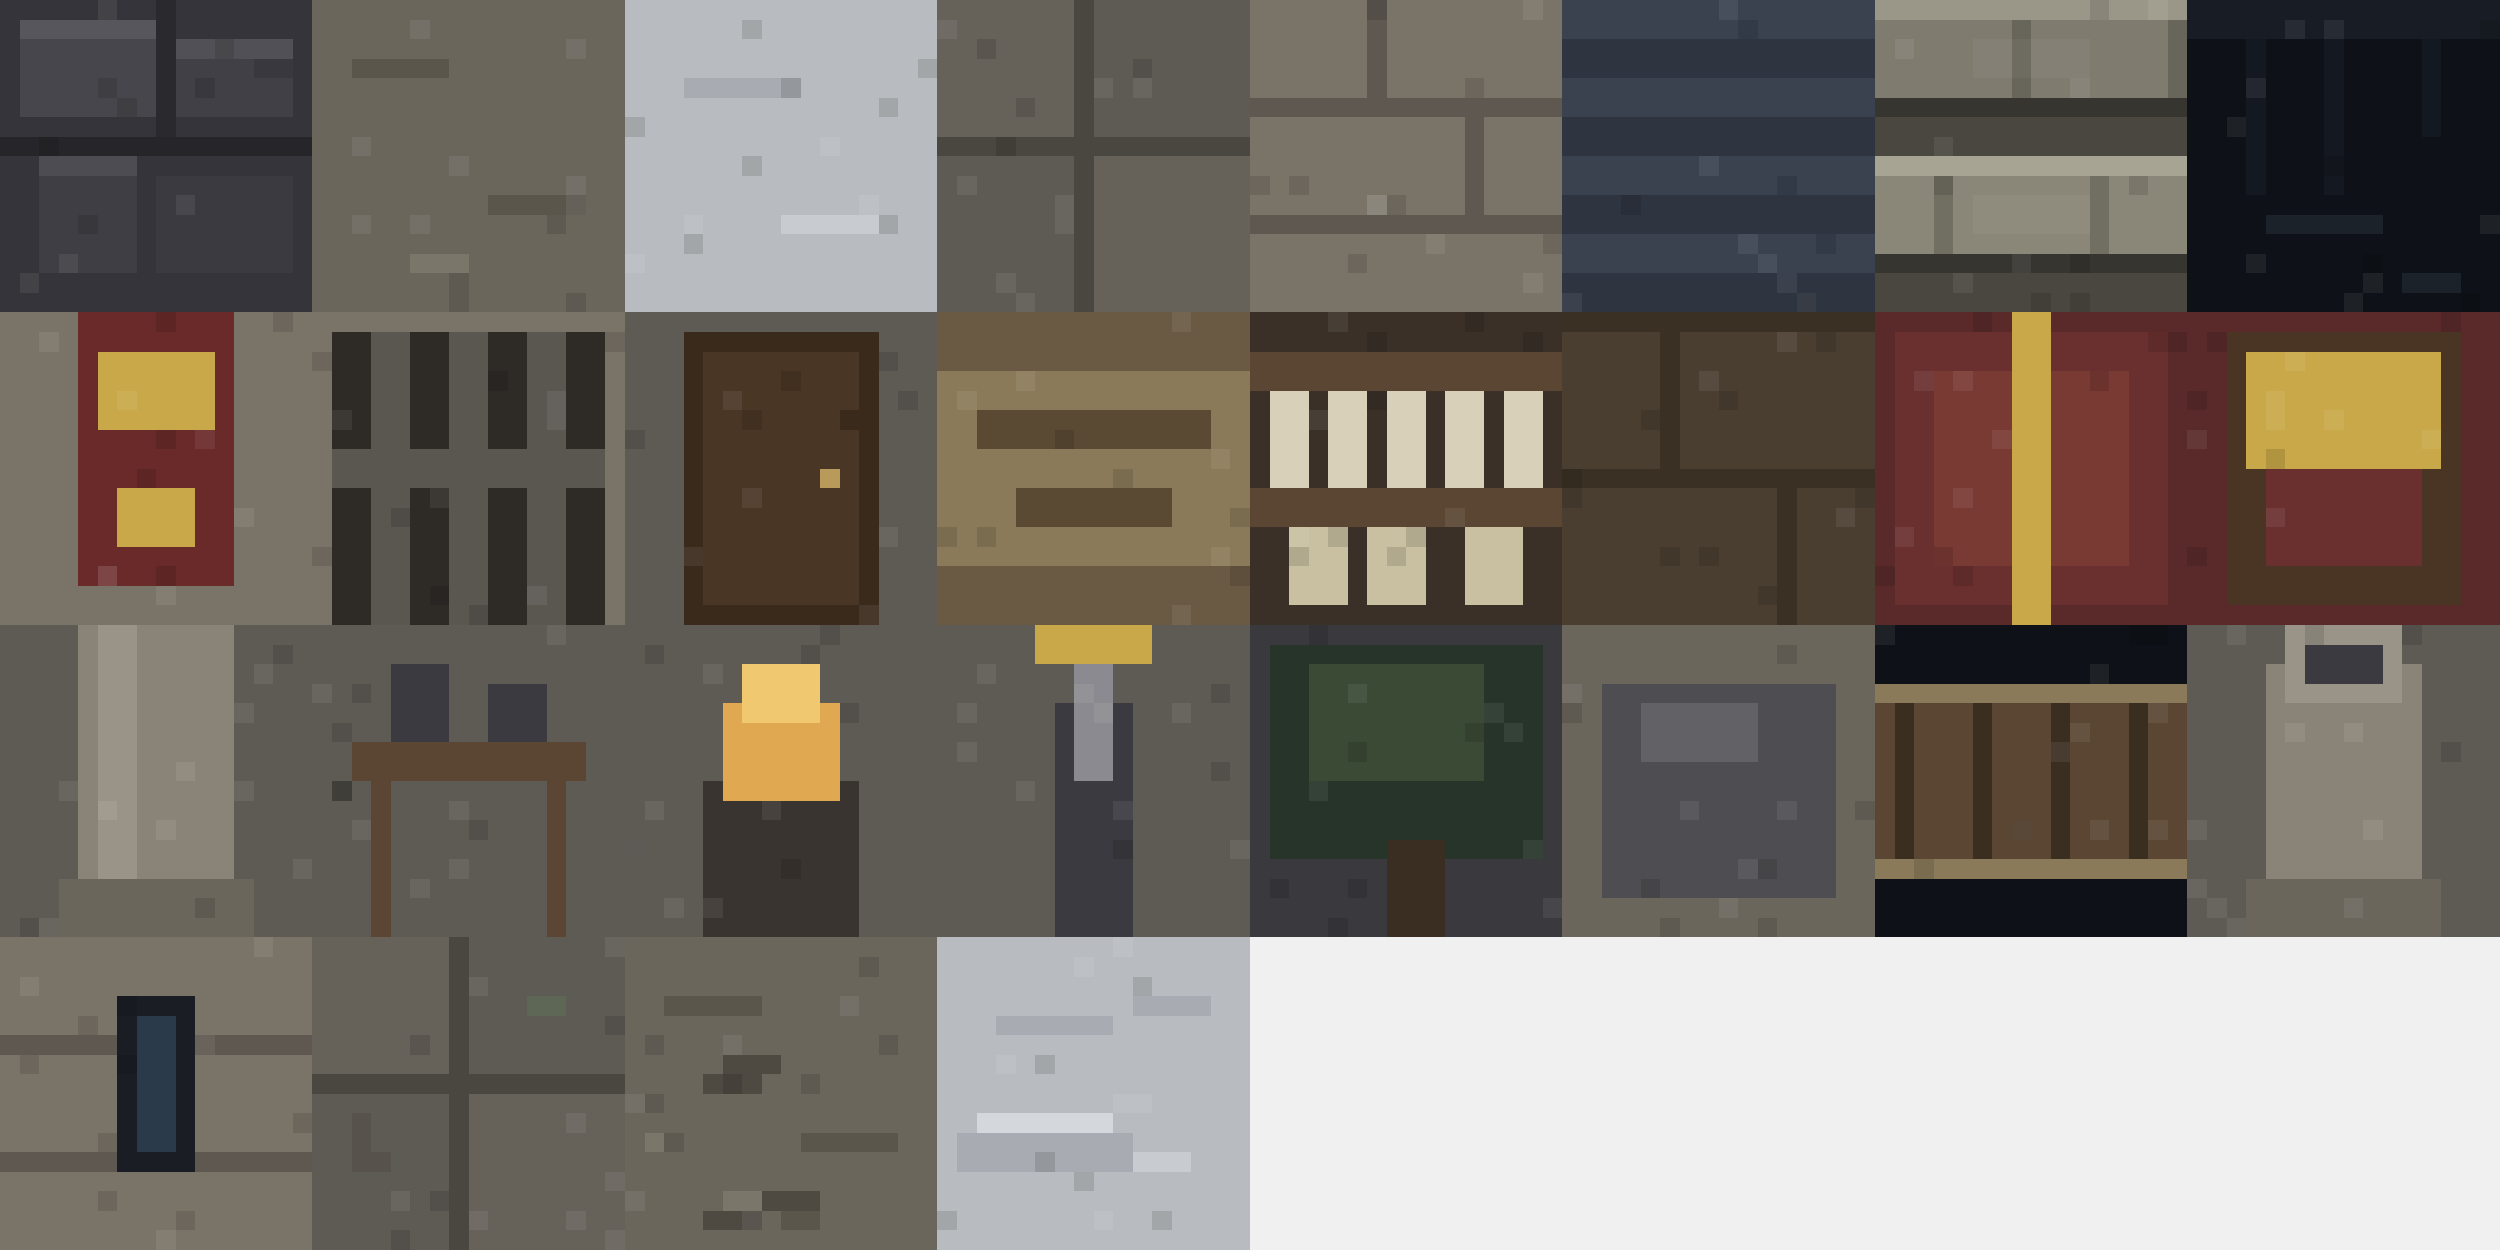
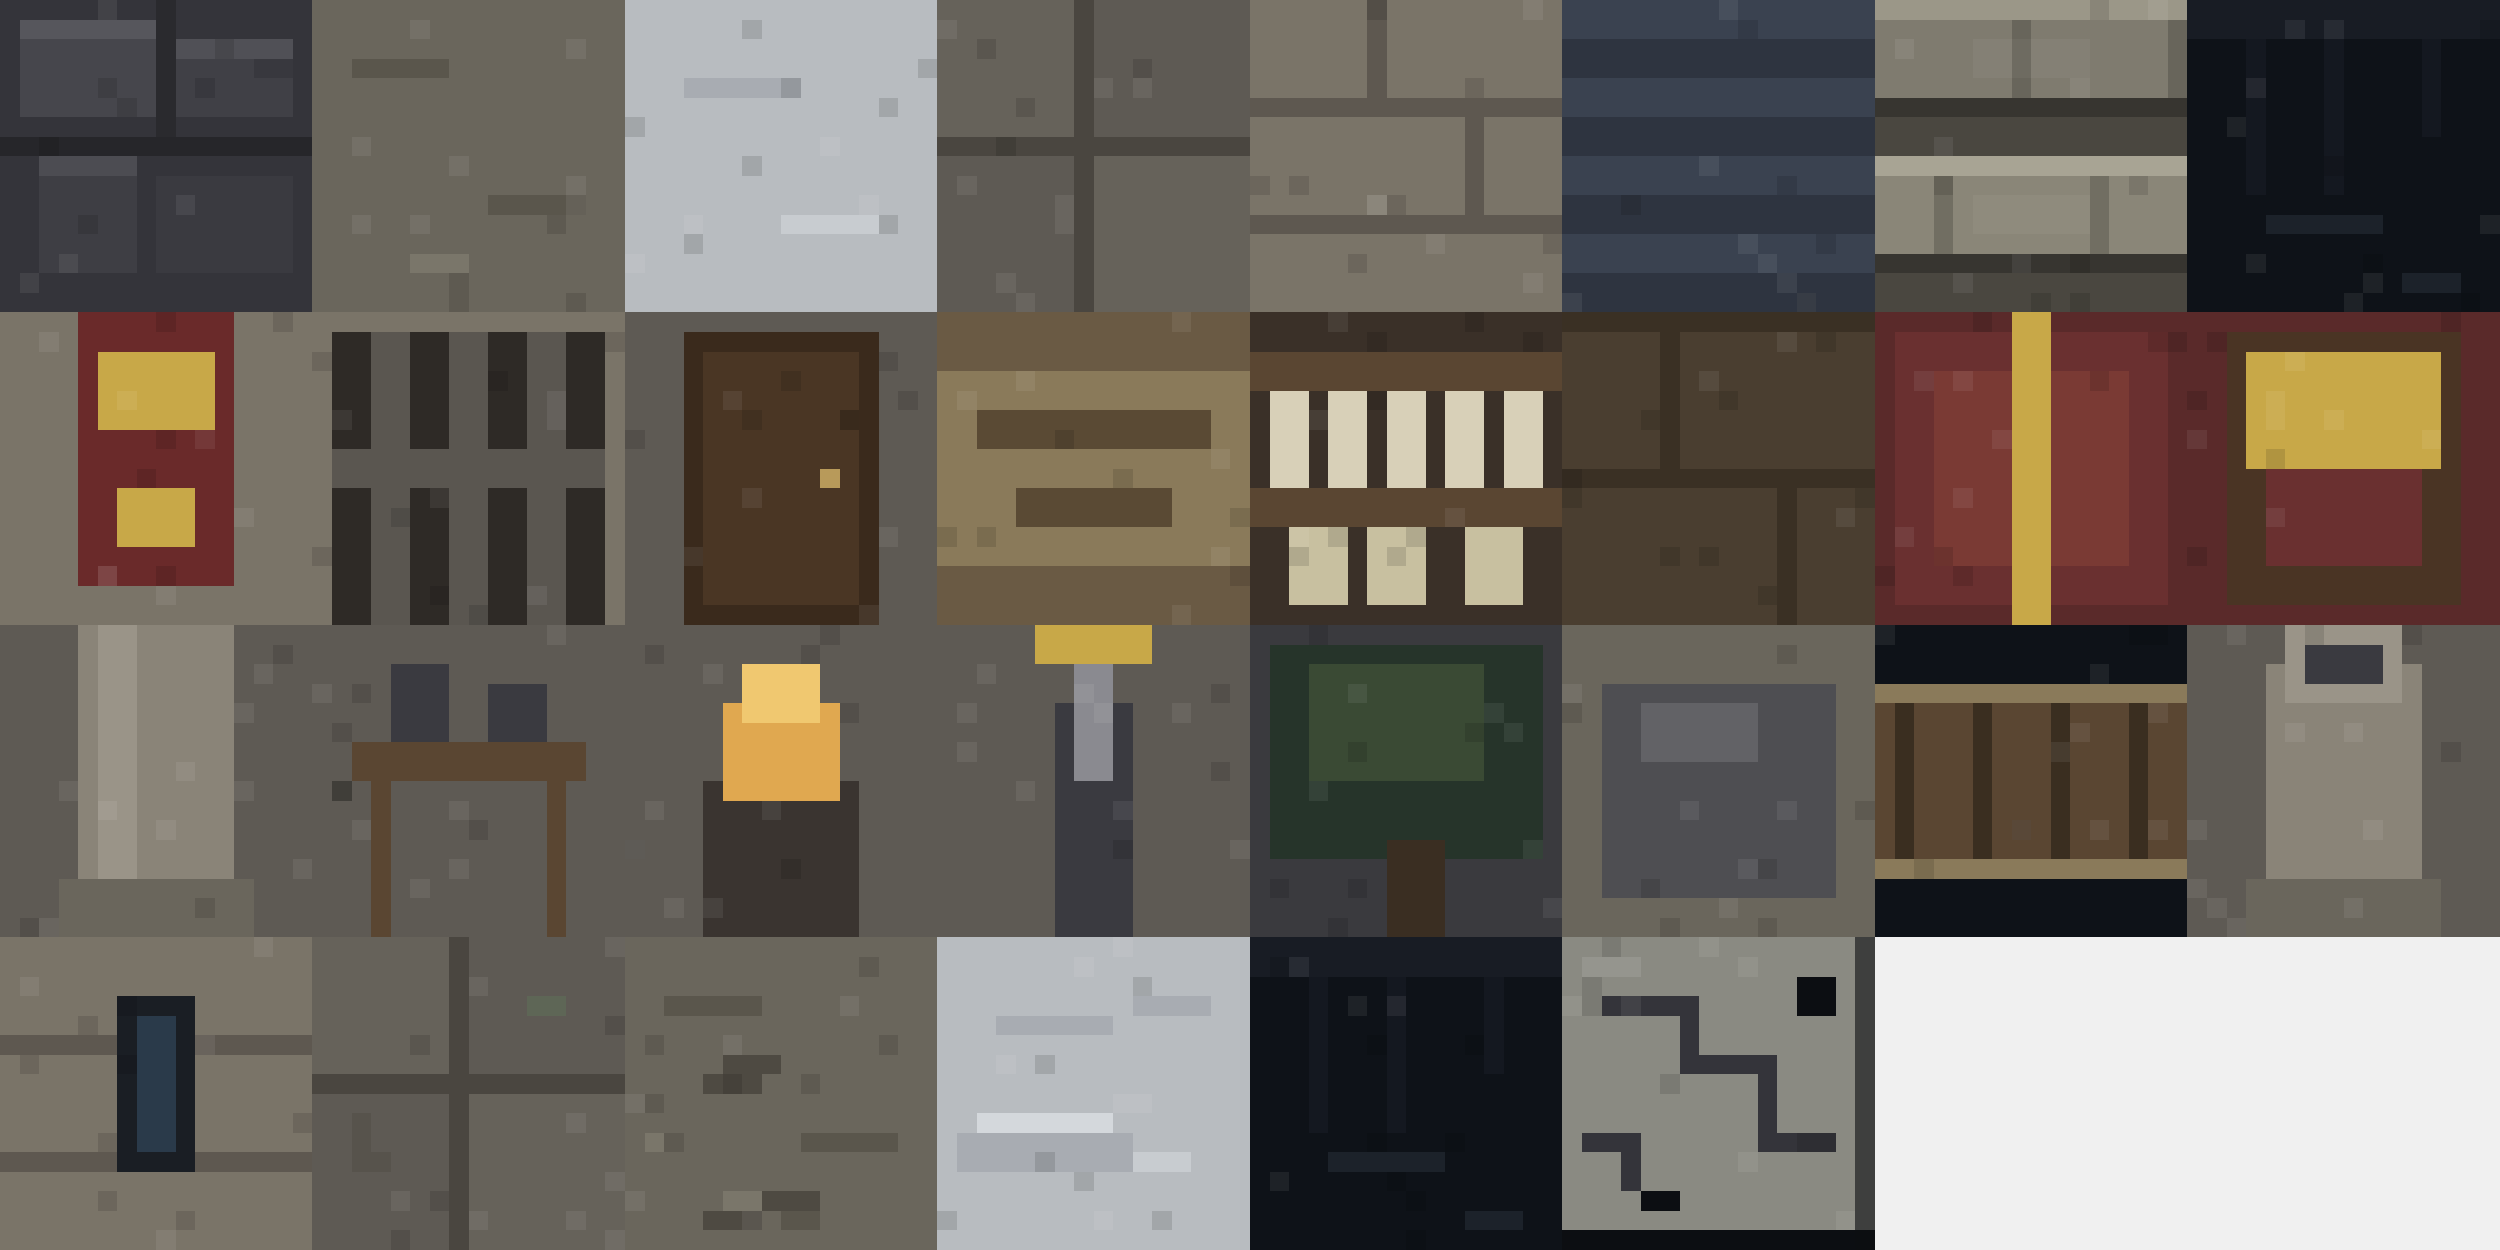
<svg xmlns="http://www.w3.org/2000/svg" width="128" height="64" shape-rendering="crispEdges">
  <g transform="translate(0 0)">
    <rect x="0" y="0" width="16" height="16" fill="#34343a" />
    <rect x="1" y="1" width="7" height="5" fill="#46464c" />
    <rect x="9" y="2" width="6" height="4" fill="#404046" />
    <rect x="2" y="8" width="5" height="6" fill="#3e3e44" />
    <rect x="8" y="9" width="7" height="5" fill="#3a3a40" />
    <rect x="1" y="1" width="7" height="1" fill="#56565c" />
    <rect x="9" y="2" width="6" height="1" fill="#505056" />
    <rect x="2" y="8" width="5" height="1" fill="#4c4c52" />
    <rect x="0" y="7" width="16" height="1" fill="#26262a" />
    <rect x="8" y="0" width="1" height="7" fill="#2a2a2e" />
    <rect x="5" y="0" width="1" height="1" fill="#ffffff" fill-opacity="0.07" />
    <rect x="10" y="4" width="1" height="1" fill="#000000" fill-opacity="0.12" />
    <rect x="4" y="11" width="1" height="1" fill="#000000" fill-opacity="0.12" />
    <rect x="13" y="3" width="1" height="1" fill="#000000" fill-opacity="0.12" />
    <rect x="5" y="4" width="1" height="1" fill="#000000" fill-opacity="0.12" />
    <rect x="3" y="13" width="1" height="1" fill="#ffffff" fill-opacity="0.07" />
    <rect x="2" y="7" width="1" height="1" fill="#000000" fill-opacity="0.12" />
    <rect x="1" y="14" width="1" height="1" fill="#ffffff" fill-opacity="0.07" />
    <rect x="11" y="2" width="1" height="1" fill="#000000" fill-opacity="0.12" />
    <rect x="9" y="10" width="1" height="1" fill="#ffffff" fill-opacity="0.07" />
    <rect x="6" y="5" width="1" height="1" fill="#000000" fill-opacity="0.12" />
    <rect x="14" y="3" width="1" height="1" fill="#000000" fill-opacity="0.12" />
  </g>
  <g transform="translate(16 0)">
    <rect x="0" y="0" width="16" height="16" fill="#6a665c" />
    <rect x="2" y="3" width="5" height="1" fill="#5a564c" />
    <rect x="9" y="10" width="5" height="1" fill="#5a564c" />
    <rect x="5" y="13" width="3" height="1" fill="#7a766a" />
    <rect x="13" y="15" width="1" height="1" fill="#000000" fill-opacity="0.12" />
    <rect x="5" y="11" width="1" height="1" fill="#ffffff" fill-opacity="0.07" />
    <rect x="2" y="11" width="1" height="1" fill="#ffffff" fill-opacity="0.07" />
    <rect x="7" y="8" width="1" height="1" fill="#ffffff" fill-opacity="0.07" />
    <rect x="5" y="1" width="1" height="1" fill="#ffffff" fill-opacity="0.07" />
    <rect x="13" y="2" width="1" height="1" fill="#ffffff" fill-opacity="0.07" />
    <rect x="12" y="11" width="1" height="1" fill="#000000" fill-opacity="0.12" />
    <rect x="13" y="9" width="1" height="1" fill="#ffffff" fill-opacity="0.07" />
    <rect x="7" y="15" width="1" height="1" fill="#000000" fill-opacity="0.12" />
    <rect x="2" y="7" width="1" height="1" fill="#ffffff" fill-opacity="0.07" />
    <rect x="7" y="14" width="1" height="1" fill="#000000" fill-opacity="0.12" />
    <rect x="13" y="10" width="1" height="1" fill="#ffffff" fill-opacity="0.07" />
  </g>
  <g transform="translate(32 0)">
    <rect x="0" y="0" width="16" height="16" fill="#b8bcc0" />
    <rect x="3" y="4" width="6" height="1" fill="#a8acb2" />
    <rect x="8" y="11" width="5" height="1" fill="#c8ccd0" />
    <rect x="6" y="8" width="1" height="1" fill="#000000" fill-opacity="0.12" />
    <rect x="6" y="1" width="1" height="1" fill="#000000" fill-opacity="0.12" />
    <rect x="13" y="5" width="1" height="1" fill="#000000" fill-opacity="0.12" />
    <rect x="10" y="7" width="1" height="1" fill="#ffffff" fill-opacity="0.07" />
    <rect x="8" y="4" width="1" height="1" fill="#000000" fill-opacity="0.12" />
    <rect x="15" y="3" width="1" height="1" fill="#000000" fill-opacity="0.12" />
    <rect x="13" y="11" width="1" height="1" fill="#000000" fill-opacity="0.12" />
    <rect x="0" y="13" width="1" height="1" fill="#ffffff" fill-opacity="0.07" />
    <rect x="3" y="11" width="1" height="1" fill="#ffffff" fill-opacity="0.07" />
    <rect x="12" y="10" width="1" height="1" fill="#ffffff" fill-opacity="0.07" />
    <rect x="3" y="12" width="1" height="1" fill="#000000" fill-opacity="0.12" />
    <rect x="0" y="6" width="1" height="1" fill="#000000" fill-opacity="0.12" />
  </g>
  <g transform="translate(48 0)">
    <rect x="0" y="0" width="16" height="16" fill="#5e5a54" />
    <rect x="0" y="0" width="8" height="8" fill="#66625a" />
    <rect x="8" y="8" width="8" height="8" fill="#66625a" />
    <rect x="0" y="7" width="16" height="1" fill="#4a4640" />
    <rect x="7" y="0" width="1" height="16" fill="#4a4640" />
    <rect x="0" y="1" width="1" height="1" fill="#ffffff" fill-opacity="0.07" />
    <rect x="4" y="5" width="1" height="1" fill="#000000" fill-opacity="0.12" />
    <rect x="1" y="9" width="1" height="1" fill="#ffffff" fill-opacity="0.07" />
    <rect x="6" y="11" width="1" height="1" fill="#ffffff" fill-opacity="0.07" />
    <rect x="3" y="14" width="1" height="1" fill="#ffffff" fill-opacity="0.07" />
    <rect x="10" y="3" width="1" height="1" fill="#000000" fill-opacity="0.12" />
    <rect x="4" y="15" width="1" height="1" fill="#ffffff" fill-opacity="0.07" />
    <rect x="6" y="10" width="1" height="1" fill="#ffffff" fill-opacity="0.07" />
    <rect x="3" y="7" width="1" height="1" fill="#000000" fill-opacity="0.12" />
    <rect x="8" y="4" width="1" height="1" fill="#ffffff" fill-opacity="0.07" />
    <rect x="10" y="4" width="1" height="1" fill="#ffffff" fill-opacity="0.07" />
    <rect x="2" y="2" width="1" height="1" fill="#000000" fill-opacity="0.12" />
  </g>
  <g transform="translate(64 0)">
    <rect x="0" y="0" width="16" height="16" fill="#7a7468" />
    <rect x="0" y="5" width="16" height="1" fill="#5e5850" />
    <rect x="0" y="11" width="16" height="1" fill="#5e5850" />
    <rect x="6" y="0" width="1" height="5" fill="#5e5850" />
    <rect x="11" y="6" width="1" height="5" fill="#5e5850" />
    <rect x="14" y="0" width="1" height="1" fill="#ffffff" fill-opacity="0.07" />
    <rect x="2" y="9" width="1" height="1" fill="#000000" fill-opacity="0.12" />
    <rect x="5" y="13" width="1" height="1" fill="#000000" fill-opacity="0.12" />
    <rect x="11" y="4" width="1" height="1" fill="#000000" fill-opacity="0.12" />
    <rect x="6" y="0" width="1" height="1" fill="#000000" fill-opacity="0.12" />
    <rect x="6" y="10" width="1" height="1" fill="#ffffff" fill-opacity="0.07" />
    <rect x="6" y="10" width="1" height="1" fill="#ffffff" fill-opacity="0.07" />
    <rect x="7" y="10" width="1" height="1" fill="#000000" fill-opacity="0.12" />
    <rect x="9" y="12" width="1" height="1" fill="#ffffff" fill-opacity="0.07" />
    <rect x="0" y="9" width="1" height="1" fill="#000000" fill-opacity="0.12" />
    <rect x="14" y="14" width="1" height="1" fill="#ffffff" fill-opacity="0.07" />
    <rect x="15" y="12" width="1" height="1" fill="#000000" fill-opacity="0.12" />
  </g>
  <g transform="translate(80 0)">
    <rect x="0" y="0" width="16" height="16" fill="#3a4250" />
    <rect x="0" y="2" width="16" height="2" fill="#2e3440" />
    <rect x="0" y="6" width="16" height="2" fill="#2e3440" />
    <rect x="0" y="10" width="16" height="2" fill="#2e3440" />
    <rect x="0" y="14" width="16" height="2" fill="#2e3440" />
    <rect x="7" y="8" width="1" height="1" fill="#ffffff" fill-opacity="0.07" />
    <rect x="10" y="13" width="1" height="1" fill="#ffffff" fill-opacity="0.07" />
    <rect x="12" y="15" width="1" height="1" fill="#000000" fill-opacity="0.12" />
    <rect x="0" y="15" width="1" height="1" fill="#ffffff" fill-opacity="0.07" />
    <rect x="8" y="0" width="1" height="1" fill="#ffffff" fill-opacity="0.07" />
    <rect x="9" y="1" width="1" height="1" fill="#000000" fill-opacity="0.12" />
    <rect x="3" y="10" width="1" height="1" fill="#000000" fill-opacity="0.12" />
    <rect x="11" y="9" width="1" height="1" fill="#000000" fill-opacity="0.12" />
    <rect x="13" y="12" width="1" height="1" fill="#000000" fill-opacity="0.12" />
    <rect x="12" y="15" width="1" height="1" fill="#ffffff" fill-opacity="0.07" />
    <rect x="9" y="12" width="1" height="1" fill="#ffffff" fill-opacity="0.07" />
    <rect x="11" y="14" width="1" height="1" fill="#ffffff" fill-opacity="0.07" />
  </g>
  <g transform="translate(96 0)">
    <rect x="0" y="0" width="16" height="16" fill="#4a4740" />
    <rect x="0" y="0" width="16" height="5" fill="#8a8678" />
    <rect x="0" y="0" width="16" height="1" fill="#a8a494" />
    <rect x="0" y="5" width="16" height="3" fill="#4a4740" />
    <rect x="0" y="5" width="16" height="1" fill="#000000" fill-opacity="0.25" />
    <rect x="0" y="0" width="16" height="5" fill="#000000" fill-opacity="0.08" />
    <rect x="7" y="1" width="1" height="4" fill="#000000" fill-opacity="0.18" />
    <rect x="15" y="1" width="1" height="4" fill="#000000" fill-opacity="0.18" />
    <rect x="5" y="2" width="6" height="2" fill="#ffffff" fill-opacity="0.04" />
    <rect x="0" y="8" width="16" height="5" fill="#8a8678" />
    <rect x="0" y="8" width="16" height="1" fill="#a8a494" />
    <rect x="0" y="13" width="16" height="3" fill="#4a4740" />
    <rect x="0" y="13" width="16" height="1" fill="#000000" fill-opacity="0.25" />
    <rect x="3" y="9" width="1" height="4" fill="#000000" fill-opacity="0.18" />
    <rect x="11" y="9" width="1" height="4" fill="#000000" fill-opacity="0.18" />
    <rect x="5" y="10" width="6" height="2" fill="#ffffff" fill-opacity="0.04" />
    <rect x="1" y="2" width="1" height="1" fill="#ffffff" fill-opacity="0.07" />
    <rect x="3" y="9" width="1" height="1" fill="#000000" fill-opacity="0.12" />
    <rect x="7" y="13" width="1" height="1" fill="#ffffff" fill-opacity="0.07" />
    <rect x="4" y="14" width="1" height="1" fill="#ffffff" fill-opacity="0.07" />
    <rect x="10" y="13" width="1" height="1" fill="#000000" fill-opacity="0.12" />
    <rect x="11" y="0" width="1" height="1" fill="#000000" fill-opacity="0.12" />
    <rect x="8" y="15" width="1" height="1" fill="#000000" fill-opacity="0.12" />
    <rect x="14" y="0" width="1" height="1" fill="#ffffff" fill-opacity="0.07" />
    <rect x="10" y="15" width="1" height="1" fill="#000000" fill-opacity="0.12" />
    <rect x="13" y="9" width="1" height="1" fill="#000000" fill-opacity="0.12" />
    <rect x="10" y="4" width="1" height="1" fill="#ffffff" fill-opacity="0.07" />
    <rect x="3" y="7" width="1" height="1" fill="#ffffff" fill-opacity="0.07" />
  </g>
  <g transform="translate(112 0)">
    <rect x="0" y="0" width="16" height="16" fill="#0e1218" />
    <rect x="0" y="0" width="16" height="2" fill="#181c24" />
    <rect x="3" y="2" width="1" height="8" fill="#141820" />
    <rect x="7" y="2" width="1" height="8" fill="#141820" />
    <rect x="12" y="2" width="1" height="5" fill="#141820" />
    <rect x="4" y="11" width="6" height="1" fill="#1c222a" />
    <rect x="11" y="14" width="3" height="1" fill="#1c222a" />
    <rect x="14" y="15" width="1" height="1" fill="#000000" fill-opacity="0.12" />
    <rect x="5" y="1" width="1" height="1" fill="#ffffff" fill-opacity="0.07" />
    <rect x="9" y="14" width="1" height="1" fill="#ffffff" fill-opacity="0.07" />
    <rect x="2" y="6" width="1" height="1" fill="#ffffff" fill-opacity="0.07" />
    <rect x="9" y="13" width="1" height="1" fill="#000000" fill-opacity="0.12" />
    <rect x="3" y="4" width="1" height="1" fill="#ffffff" fill-opacity="0.07" />
    <rect x="7" y="1" width="1" height="1" fill="#ffffff" fill-opacity="0.07" />
    <rect x="7" y="8" width="1" height="1" fill="#000000" fill-opacity="0.12" />
    <rect x="15" y="1" width="1" height="1" fill="#000000" fill-opacity="0.12" />
    <rect x="3" y="13" width="1" height="1" fill="#ffffff" fill-opacity="0.07" />
    <rect x="8" y="15" width="1" height="1" fill="#ffffff" fill-opacity="0.07" />
    <rect x="15" y="11" width="1" height="1" fill="#ffffff" fill-opacity="0.07" />
  </g>
  <g transform="translate(0 16)">
    <rect x="0" y="0" width="16" height="16" fill="#7a7468" />
    <rect x="4" y="0" width="8" height="14" fill="#6a2a2a" />
    <rect x="5" y="2" width="6" height="4" fill="#c8a848" />
    <rect x="6" y="9" width="4" height="3" fill="#c8a848" />
    <rect x="14" y="0" width="1" height="1" fill="#000000" fill-opacity="0.12" />
    <rect x="10" y="6" width="1" height="1" fill="#ffffff" fill-opacity="0.07" />
    <rect x="5" y="13" width="1" height="1" fill="#ffffff" fill-opacity="0.07" />
    <rect x="8" y="13" width="1" height="1" fill="#000000" fill-opacity="0.12" />
    <rect x="7" y="8" width="1" height="1" fill="#000000" fill-opacity="0.12" />
    <rect x="5" y="13" width="1" height="1" fill="#ffffff" fill-opacity="0.07" />
    <rect x="8" y="6" width="1" height="1" fill="#000000" fill-opacity="0.12" />
    <rect x="6" y="4" width="1" height="1" fill="#ffffff" fill-opacity="0.07" />
    <rect x="2" y="1" width="1" height="1" fill="#ffffff" fill-opacity="0.07" />
    <rect x="8" y="0" width="1" height="1" fill="#000000" fill-opacity="0.12" />
    <rect x="12" y="10" width="1" height="1" fill="#ffffff" fill-opacity="0.07" />
    <rect x="8" y="14" width="1" height="1" fill="#ffffff" fill-opacity="0.07" />
  </g>
  <g transform="translate(16 16)">
    <rect x="0" y="0" width="16" height="16" fill="#7a7468" />
    <rect x="1" y="1" width="14" height="15" fill="#2e2a26" />
    <rect x="3" y="1" width="2" height="15" fill="#5a5650" />
    <rect x="7" y="1" width="2" height="15" fill="#5a5650" />
    <rect x="11" y="1" width="2" height="15" fill="#5a5650" />
    <rect x="1" y="7" width="14" height="2" fill="#5a5650" />
    <rect x="15" y="1" width="1" height="1" fill="#000000" fill-opacity="0.12" />
    <rect x="9" y="3" width="1" height="1" fill="#000000" fill-opacity="0.12" />
    <rect x="6" y="9" width="1" height="1" fill="#ffffff" fill-opacity="0.07" />
    <rect x="11" y="14" width="1" height="1" fill="#ffffff" fill-opacity="0.07" />
    <rect x="0" y="2" width="1" height="1" fill="#000000" fill-opacity="0.12" />
    <rect x="12" y="4" width="1" height="1" fill="#ffffff" fill-opacity="0.07" />
    <rect x="0" y="12" width="1" height="1" fill="#000000" fill-opacity="0.12" />
    <rect x="6" y="14" width="1" height="1" fill="#000000" fill-opacity="0.12" />
    <rect x="8" y="15" width="1" height="1" fill="#000000" fill-opacity="0.12" />
    <rect x="12" y="5" width="1" height="1" fill="#ffffff" fill-opacity="0.07" />
    <rect x="1" y="5" width="1" height="1" fill="#ffffff" fill-opacity="0.07" />
    <rect x="4" y="10" width="1" height="1" fill="#000000" fill-opacity="0.12" />
  </g>
  <g transform="translate(32 16)">
    <rect x="0" y="0" width="16" height="16" fill="#5e5a54" />
    <rect x="3" y="1" width="10" height="15" fill="#3a2a1c" />
    <rect x="4" y="2" width="8" height="13" fill="#4a3624" />
    <rect x="10" y="8" width="1" height="1" fill="#b89a5a" />
    <rect x="11" y="5" width="1" height="1" fill="#000000" fill-opacity="0.12" />
    <rect x="13" y="11" width="1" height="1" fill="#ffffff" fill-opacity="0.07" />
    <rect x="8" y="3" width="1" height="1" fill="#000000" fill-opacity="0.12" />
    <rect x="0" y="6" width="1" height="1" fill="#000000" fill-opacity="0.12" />
    <rect x="11" y="5" width="1" height="1" fill="#000000" fill-opacity="0.12" />
    <rect x="14" y="4" width="1" height="1" fill="#000000" fill-opacity="0.12" />
    <rect x="3" y="12" width="1" height="1" fill="#ffffff" fill-opacity="0.07" />
    <rect x="6" y="9" width="1" height="1" fill="#ffffff" fill-opacity="0.07" />
    <rect x="13" y="2" width="1" height="1" fill="#000000" fill-opacity="0.12" />
    <rect x="6" y="5" width="1" height="1" fill="#000000" fill-opacity="0.12" />
    <rect x="12" y="15" width="1" height="1" fill="#ffffff" fill-opacity="0.07" />
    <rect x="5" y="4" width="1" height="1" fill="#ffffff" fill-opacity="0.07" />
  </g>
  <g transform="translate(48 16)">
    <rect x="0" y="0" width="16" height="16" fill="#6a5a44" />
    <rect x="0" y="3" width="16" height="10" fill="#8a7a5a" />
    <rect x="2" y="5" width="12" height="2" fill="#5a4a34" />
    <rect x="4" y="9" width="8" height="2" fill="#5a4a34" />
    <rect x="14" y="7" width="1" height="1" fill="#ffffff" fill-opacity="0.07" />
    <rect x="12" y="0" width="1" height="1" fill="#ffffff" fill-opacity="0.07" />
    <rect x="9" y="8" width="1" height="1" fill="#000000" fill-opacity="0.12" />
    <rect x="14" y="12" width="1" height="1" fill="#ffffff" fill-opacity="0.07" />
    <rect x="12" y="15" width="1" height="1" fill="#ffffff" fill-opacity="0.07" />
    <rect x="2" y="11" width="1" height="1" fill="#000000" fill-opacity="0.12" />
    <rect x="1" y="4" width="1" height="1" fill="#ffffff" fill-opacity="0.07" />
    <rect x="15" y="10" width="1" height="1" fill="#000000" fill-opacity="0.12" />
    <rect x="4" y="3" width="1" height="1" fill="#ffffff" fill-opacity="0.07" />
    <rect x="0" y="11" width="1" height="1" fill="#000000" fill-opacity="0.12" />
    <rect x="6" y="6" width="1" height="1" fill="#000000" fill-opacity="0.12" />
    <rect x="15" y="13" width="1" height="1" fill="#000000" fill-opacity="0.12" />
  </g>
  <g transform="translate(64 16)">
    <rect x="0" y="0" width="16" height="16" fill="#3a3028" />
    <rect x="0" y="2" width="16" height="2" fill="#5a4632" />
    <rect x="0" y="9" width="16" height="2" fill="#5a4632" />
    <rect x="1" y="4" width="2" height="5" fill="#d8d0b8" />
    <rect x="4" y="4" width="2" height="5" fill="#d8d0b8" />
    <rect x="7" y="4" width="2" height="5" fill="#d8d0b8" />
    <rect x="10" y="4" width="2" height="5" fill="#d8d0b8" />
    <rect x="13" y="4" width="2" height="5" fill="#d8d0b8" />
    <rect x="2" y="11" width="3" height="4" fill="#c8c0a0" />
    <rect x="6" y="11" width="3" height="4" fill="#c8c0a0" />
    <rect x="11" y="11" width="3" height="4" fill="#c8c0a0" />
    <rect x="6" y="4" width="1" height="1" fill="#000000" fill-opacity="0.12" />
    <rect x="8" y="11" width="1" height="1" fill="#000000" fill-opacity="0.12" />
    <rect x="7" y="12" width="1" height="1" fill="#000000" fill-opacity="0.12" />
    <rect x="4" y="11" width="1" height="1" fill="#000000" fill-opacity="0.12" />
    <rect x="2" y="12" width="1" height="1" fill="#000000" fill-opacity="0.12" />
    <rect x="10" y="10" width="1" height="1" fill="#ffffff" fill-opacity="0.07" />
    <rect x="11" y="0" width="1" height="1" fill="#000000" fill-opacity="0.12" />
    <rect x="3" y="5" width="1" height="1" fill="#ffffff" fill-opacity="0.07" />
    <rect x="14" y="1" width="1" height="1" fill="#000000" fill-opacity="0.12" />
    <rect x="6" y="1" width="1" height="1" fill="#000000" fill-opacity="0.12" />
    <rect x="2" y="11" width="1" height="1" fill="#ffffff" fill-opacity="0.07" />
    <rect x="4" y="0" width="1" height="1" fill="#ffffff" fill-opacity="0.07" />
  </g>
  <g transform="translate(80 16)">
    <rect x="0" y="0" width="16" height="16" fill="#4a3e30" />
    <rect x="0" y="0" width="16" height="1" fill="#3a3024" />
    <rect x="0" y="8" width="16" height="1" fill="#3a3024" />
    <rect x="5" y="0" width="1" height="8" fill="#3a3024" />
    <rect x="11" y="8" width="1" height="8" fill="#3a3024" />
    <rect x="13" y="1" width="1" height="1" fill="#000000" fill-opacity="0.12" />
    <rect x="0" y="9" width="1" height="1" fill="#000000" fill-opacity="0.12" />
    <rect x="14" y="10" width="1" height="1" fill="#ffffff" fill-opacity="0.07" />
    <rect x="4" y="5" width="1" height="1" fill="#000000" fill-opacity="0.12" />
    <rect x="11" y="1" width="1" height="1" fill="#ffffff" fill-opacity="0.07" />
    <rect x="7" y="3" width="1" height="1" fill="#ffffff" fill-opacity="0.07" />
    <rect x="7" y="12" width="1" height="1" fill="#000000" fill-opacity="0.12" />
    <rect x="0" y="8" width="1" height="1" fill="#000000" fill-opacity="0.12" />
    <rect x="15" y="9" width="1" height="1" fill="#000000" fill-opacity="0.12" />
    <rect x="8" y="4" width="1" height="1" fill="#000000" fill-opacity="0.12" />
    <rect x="10" y="14" width="1" height="1" fill="#000000" fill-opacity="0.12" />
    <rect x="5" y="12" width="1" height="1" fill="#000000" fill-opacity="0.12" />
  </g>
  <g transform="translate(96 16)">
    <rect x="0" y="0" width="16" height="16" fill="#5a2a2a" />
    <rect x="1" y="1" width="14" height="14" fill="#6a3030" />
    <rect x="3" y="3" width="10" height="10" fill="#7a3a34" />
    <rect x="7" y="0" width="2" height="16" fill="#c8a848" />
    <rect x="2" y="3" width="1" height="1" fill="#ffffff" fill-opacity="0.07" />
    <rect x="5" y="0" width="1" height="1" fill="#000000" fill-opacity="0.12" />
    <rect x="4" y="3" width="1" height="1" fill="#ffffff" fill-opacity="0.07" />
    <rect x="1" y="11" width="1" height="1" fill="#ffffff" fill-opacity="0.07" />
    <rect x="14" y="1" width="1" height="1" fill="#000000" fill-opacity="0.12" />
    <rect x="4" y="13" width="1" height="1" fill="#000000" fill-opacity="0.12" />
    <rect x="3" y="12" width="1" height="1" fill="#000000" fill-opacity="0.12" />
    <rect x="11" y="3" width="1" height="1" fill="#000000" fill-opacity="0.12" />
    <rect x="15" y="1" width="1" height="1" fill="#000000" fill-opacity="0.12" />
    <rect x="4" y="9" width="1" height="1" fill="#ffffff" fill-opacity="0.07" />
    <rect x="0" y="13" width="1" height="1" fill="#000000" fill-opacity="0.12" />
    <rect x="6" y="6" width="1" height="1" fill="#ffffff" fill-opacity="0.07" />
  </g>
  <g transform="translate(112 16)">
    <rect x="0" y="0" width="16" height="16" fill="#5a2a2a" />
    <rect x="2" y="1" width="12" height="14" fill="#4a3424" />
    <rect x="3" y="2" width="10" height="6" fill="#c8a848" />
    <rect x="4" y="8" width="8" height="5" fill="#6a3030" />
    <rect x="4" y="5" width="1" height="1" fill="#ffffff" fill-opacity="0.07" />
    <rect x="5" y="2" width="1" height="1" fill="#ffffff" fill-opacity="0.07" />
    <rect x="0" y="4" width="1" height="1" fill="#000000" fill-opacity="0.12" />
    <rect x="1" y="1" width="1" height="1" fill="#000000" fill-opacity="0.12" />
    <rect x="7" y="5" width="1" height="1" fill="#ffffff" fill-opacity="0.07" />
    <rect x="13" y="0" width="1" height="1" fill="#000000" fill-opacity="0.12" />
    <rect x="0" y="6" width="1" height="1" fill="#ffffff" fill-opacity="0.07" />
    <rect x="4" y="7" width="1" height="1" fill="#000000" fill-opacity="0.12" />
    <rect x="4" y="4" width="1" height="1" fill="#ffffff" fill-opacity="0.07" />
    <rect x="4" y="10" width="1" height="1" fill="#ffffff" fill-opacity="0.07" />
    <rect x="12" y="6" width="1" height="1" fill="#ffffff" fill-opacity="0.07" />
    <rect x="0" y="12" width="1" height="1" fill="#000000" fill-opacity="0.12" />
  </g>
  <g transform="translate(0 32)">
    <rect x="0" y="0" width="16" height="16" fill="#5e5a54" />
    <rect x="4" y="0" width="8" height="16" fill="#8a8478" />
    <rect x="5" y="0" width="2" height="16" fill="#9a9488" />
    <rect x="3" y="13" width="10" height="3" fill="#6a665c" />
    <rect x="15" y="12" width="1" height="1" fill="#ffffff" fill-opacity="0.07" />
    <rect x="13" y="2" width="1" height="1" fill="#ffffff" fill-opacity="0.07" />
    <rect x="8" y="10" width="1" height="1" fill="#ffffff" fill-opacity="0.07" />
    <rect x="9" y="7" width="1" height="1" fill="#ffffff" fill-opacity="0.07" />
    <rect x="12" y="8" width="1" height="1" fill="#ffffff" fill-opacity="0.07" />
    <rect x="1" y="15" width="1" height="1" fill="#000000" fill-opacity="0.12" />
    <rect x="2" y="15" width="1" height="1" fill="#ffffff" fill-opacity="0.07" />
    <rect x="12" y="4" width="1" height="1" fill="#ffffff" fill-opacity="0.07" />
    <rect x="10" y="14" width="1" height="1" fill="#000000" fill-opacity="0.12" />
    <rect x="3" y="8" width="1" height="1" fill="#ffffff" fill-opacity="0.07" />
    <rect x="5" y="9" width="1" height="1" fill="#ffffff" fill-opacity="0.07" />
    <rect x="14" y="1" width="1" height="1" fill="#000000" fill-opacity="0.12" />
  </g>
  <g transform="translate(16 32)">
    <rect x="0" y="0" width="16" height="16" fill="#5e5a54" />
    <rect x="2" y="6" width="12" height="2" fill="#5a4632" />
    <rect x="3" y="8" width="1" height="8" fill="#5a4632" />
    <rect x="12" y="8" width="1" height="8" fill="#5a4632" />
    <rect x="4" y="2" width="3" height="4" fill="#3a3a40" />
    <rect x="9" y="3" width="3" height="3" fill="#3a3a40" />
    <rect x="7" y="9" width="1" height="1" fill="#ffffff" fill-opacity="0.07" />
    <rect x="7" y="12" width="1" height="1" fill="#ffffff" fill-opacity="0.07" />
    <rect x="1" y="8" width="1" height="1" fill="#000000" fill-opacity="0.12" />
    <rect x="1" y="5" width="1" height="1" fill="#000000" fill-opacity="0.12" />
    <rect x="8" y="10" width="1" height="1" fill="#000000" fill-opacity="0.12" />
    <rect x="2" y="3" width="1" height="1" fill="#000000" fill-opacity="0.12" />
    <rect x="5" y="13" width="1" height="1" fill="#ffffff" fill-opacity="0.07" />
    <rect x="1" y="8" width="1" height="1" fill="#000000" fill-opacity="0.12" />
    <rect x="1" y="8" width="1" height="1" fill="#000000" fill-opacity="0.12" />
    <rect x="0" y="3" width="1" height="1" fill="#ffffff" fill-opacity="0.07" />
    <rect x="2" y="10" width="1" height="1" fill="#ffffff" fill-opacity="0.07" />
    <rect x="12" y="0" width="1" height="1" fill="#ffffff" fill-opacity="0.07" />
  </g>
  <g transform="translate(32 32)">
    <rect x="0" y="0" width="16" height="16" fill="#5e5a54" />
    <rect x="4" y="8" width="8" height="8" fill="#3a3430" />
    <rect x="5" y="4" width="6" height="5" fill="#e0a850" />
    <rect x="6" y="2" width="4" height="3" fill="#f0c870" />
    <rect x="8" y="12" width="1" height="1" fill="#000000" fill-opacity="0.12" />
    <rect x="10" y="0" width="1" height="1" fill="#000000" fill-opacity="0.12" />
    <rect x="0" y="11" width="1" height="1" fill="#000000" fill-opacity="0.12" />
    <rect x="11" y="4" width="1" height="1" fill="#000000" fill-opacity="0.12" />
    <rect x="1" y="9" width="1" height="1" fill="#ffffff" fill-opacity="0.07" />
    <rect x="4" y="14" width="1" height="1" fill="#ffffff" fill-opacity="0.07" />
    <rect x="4" y="2" width="1" height="1" fill="#ffffff" fill-opacity="0.07" />
    <rect x="7" y="9" width="1" height="1" fill="#ffffff" fill-opacity="0.07" />
    <rect x="2" y="14" width="1" height="1" fill="#ffffff" fill-opacity="0.07" />
    <rect x="0" y="11" width="1" height="1" fill="#ffffff" fill-opacity="0.07" />
    <rect x="9" y="1" width="1" height="1" fill="#000000" fill-opacity="0.12" />
    <rect x="1" y="1" width="1" height="1" fill="#000000" fill-opacity="0.12" />
  </g>
  <g transform="translate(48 32)">
    <rect x="0" y="0" width="16" height="16" fill="#5e5a54" />
    <rect x="6" y="4" width="4" height="12" fill="#3a3a40" />
    <rect x="7" y="0" width="2" height="8" fill="#8a8a90" />
    <rect x="5" y="0" width="6" height="2" fill="#c8a848" />
    <rect x="14" y="7" width="1" height="1" fill="#000000" fill-opacity="0.12" />
    <rect x="14" y="3" width="1" height="1" fill="#000000" fill-opacity="0.12" />
    <rect x="9" y="9" width="1" height="1" fill="#ffffff" fill-opacity="0.07" />
    <rect x="4" y="8" width="1" height="1" fill="#ffffff" fill-opacity="0.07" />
    <rect x="1" y="4" width="1" height="1" fill="#ffffff" fill-opacity="0.07" />
    <rect x="12" y="4" width="1" height="1" fill="#ffffff" fill-opacity="0.07" />
    <rect x="15" y="11" width="1" height="1" fill="#ffffff" fill-opacity="0.07" />
    <rect x="7" y="3" width="1" height="1" fill="#ffffff" fill-opacity="0.07" />
    <rect x="8" y="4" width="1" height="1" fill="#ffffff" fill-opacity="0.07" />
    <rect x="1" y="6" width="1" height="1" fill="#ffffff" fill-opacity="0.07" />
    <rect x="2" y="2" width="1" height="1" fill="#ffffff" fill-opacity="0.07" />
    <rect x="9" y="11" width="1" height="1" fill="#000000" fill-opacity="0.12" />
  </g>
  <g transform="translate(64 32)">
    <rect x="0" y="0" width="16" height="16" fill="#3a3a3e" />
    <rect x="1" y="1" width="14" height="11" fill="#26342a" />
    <rect x="3" y="2" width="9" height="6" fill="#3a4a34" />
    <rect x="7" y="11" width="3" height="5" fill="#3a2e22" />
    <rect x="15" y="14" width="1" height="1" fill="#ffffff" fill-opacity="0.07" />
    <rect x="14" y="11" width="1" height="1" fill="#ffffff" fill-opacity="0.07" />
    <rect x="11" y="5" width="1" height="1" fill="#000000" fill-opacity="0.12" />
    <rect x="13" y="5" width="1" height="1" fill="#ffffff" fill-opacity="0.07" />
    <rect x="5" y="13" width="1" height="1" fill="#000000" fill-opacity="0.12" />
    <rect x="12" y="4" width="1" height="1" fill="#ffffff" fill-opacity="0.07" />
    <rect x="5" y="6" width="1" height="1" fill="#000000" fill-opacity="0.12" />
    <rect x="5" y="3" width="1" height="1" fill="#ffffff" fill-opacity="0.07" />
    <rect x="3" y="8" width="1" height="1" fill="#ffffff" fill-opacity="0.07" />
    <rect x="3" y="0" width="1" height="1" fill="#000000" fill-opacity="0.12" />
    <rect x="4" y="15" width="1" height="1" fill="#000000" fill-opacity="0.12" />
    <rect x="1" y="13" width="1" height="1" fill="#000000" fill-opacity="0.12" />
  </g>
  <g transform="translate(80 32)">
    <rect x="0" y="0" width="16" height="16" fill="#6a665c" />
    <rect x="2" y="3" width="12" height="11" fill="#4e4e52" />
    <rect x="4" y="4" width="6" height="3" fill="#626266" />
    <rect x="0" y="3" width="1" height="1" fill="#ffffff" fill-opacity="0.07" />
    <rect x="0" y="4" width="1" height="1" fill="#000000" fill-opacity="0.12" />
    <rect x="8" y="14" width="1" height="1" fill="#ffffff" fill-opacity="0.07" />
    <rect x="10" y="12" width="1" height="1" fill="#000000" fill-opacity="0.12" />
    <rect x="10" y="15" width="1" height="1" fill="#000000" fill-opacity="0.12" />
    <rect x="5" y="15" width="1" height="1" fill="#000000" fill-opacity="0.12" />
    <rect x="15" y="9" width="1" height="1" fill="#000000" fill-opacity="0.12" />
    <rect x="4" y="13" width="1" height="1" fill="#000000" fill-opacity="0.12" />
    <rect x="6" y="9" width="1" height="1" fill="#ffffff" fill-opacity="0.07" />
    <rect x="11" y="9" width="1" height="1" fill="#ffffff" fill-opacity="0.07" />
    <rect x="11" y="1" width="1" height="1" fill="#000000" fill-opacity="0.12" />
    <rect x="9" y="12" width="1" height="1" fill="#ffffff" fill-opacity="0.07" />
  </g>
  <g transform="translate(96 32)">
    <rect x="0" y="0" width="16" height="16" fill="#0e1218" />
    <rect x="0" y="4" width="16" height="8" fill="#5a4632" />
    <rect x="1" y="4" width="1" height="8" fill="#3a2e20" />
    <rect x="5" y="4" width="1" height="8" fill="#3a2e20" />
    <rect x="9" y="4" width="1" height="8" fill="#3a2e20" />
    <rect x="13" y="4" width="1" height="8" fill="#3a2e20" />
    <rect x="0" y="3" width="16" height="1" fill="#8a7a5a" />
    <rect x="0" y="12" width="16" height="1" fill="#8a7a5a" />
    <rect x="7" y="10" width="1" height="1" fill="#ffffff" fill-opacity="0.07" />
    <rect x="9" y="6" width="1" height="1" fill="#ffffff" fill-opacity="0.07" />
    <rect x="14" y="4" width="1" height="1" fill="#ffffff" fill-opacity="0.07" />
    <rect x="10" y="5" width="1" height="1" fill="#ffffff" fill-opacity="0.07" />
    <rect x="11" y="2" width="1" height="1" fill="#ffffff" fill-opacity="0.07" />
    <rect x="7" y="10" width="1" height="1" fill="#000000" fill-opacity="0.12" />
    <rect x="14" y="0" width="1" height="1" fill="#000000" fill-opacity="0.12" />
    <rect x="11" y="10" width="1" height="1" fill="#ffffff" fill-opacity="0.07" />
    <rect x="0" y="0" width="1" height="1" fill="#ffffff" fill-opacity="0.07" />
    <rect x="13" y="0" width="1" height="1" fill="#000000" fill-opacity="0.12" />
    <rect x="14" y="10" width="1" height="1" fill="#ffffff" fill-opacity="0.07" />
    <rect x="2" y="12" width="1" height="1" fill="#000000" fill-opacity="0.12" />
  </g>
  <g transform="translate(112 32)">
    <rect x="0" y="0" width="16" height="16" fill="#5e5a54" />
    <rect x="4" y="2" width="8" height="12" fill="#8a8478" />
    <rect x="5" y="0" width="6" height="4" fill="#9a9488" />
    <rect x="6" y="1" width="4" height="2" fill="#3a3a40" />
    <rect x="3" y="13" width="10" height="3" fill="#6a665c" />
    <rect x="0" y="10" width="1" height="1" fill="#ffffff" fill-opacity="0.07" />
    <rect x="1" y="14" width="1" height="1" fill="#ffffff" fill-opacity="0.07" />
    <rect x="0" y="13" width="1" height="1" fill="#ffffff" fill-opacity="0.07" />
    <rect x="8" y="5" width="1" height="1" fill="#ffffff" fill-opacity="0.07" />
    <rect x="2" y="15" width="1" height="1" fill="#ffffff" fill-opacity="0.07" />
    <rect x="13" y="6" width="1" height="1" fill="#000000" fill-opacity="0.12" />
    <rect x="8" y="14" width="1" height="1" fill="#ffffff" fill-opacity="0.07" />
    <rect x="11" y="0" width="1" height="1" fill="#000000" fill-opacity="0.12" />
    <rect x="9" y="10" width="1" height="1" fill="#ffffff" fill-opacity="0.07" />
    <rect x="6" y="0" width="1" height="1" fill="#000000" fill-opacity="0.12" />
    <rect x="2" y="0" width="1" height="1" fill="#ffffff" fill-opacity="0.07" />
    <rect x="5" y="5" width="1" height="1" fill="#ffffff" fill-opacity="0.07" />
  </g>
  <g transform="translate(0 48)">
    <rect x="0" y="0" width="16" height="16" fill="#7a7468" />
    <rect x="0" y="5" width="16" height="1" fill="#5e5850" />
    <rect x="0" y="11" width="16" height="1" fill="#5e5850" />
    <rect x="6" y="3" width="4" height="9" fill="#1a1e24" />
    <rect x="7" y="4" width="2" height="7" fill="#2a3a4a" />
    <rect x="15" y="9" width="1" height="1" fill="#000000" fill-opacity="0.12" />
    <rect x="9" y="14" width="1" height="1" fill="#000000" fill-opacity="0.12" />
    <rect x="6" y="3" width="1" height="1" fill="#000000" fill-opacity="0.12" />
    <rect x="13" y="0" width="1" height="1" fill="#ffffff" fill-opacity="0.07" />
    <rect x="5" y="13" width="1" height="1" fill="#000000" fill-opacity="0.12" />
    <rect x="10" y="5" width="1" height="1" fill="#ffffff" fill-opacity="0.07" />
    <rect x="8" y="15" width="1" height="1" fill="#ffffff" fill-opacity="0.07" />
    <rect x="5" y="10" width="1" height="1" fill="#000000" fill-opacity="0.12" />
    <rect x="1" y="2" width="1" height="1" fill="#ffffff" fill-opacity="0.07" />
    <rect x="4" y="4" width="1" height="1" fill="#000000" fill-opacity="0.12" />
    <rect x="1" y="6" width="1" height="1" fill="#000000" fill-opacity="0.12" />
    <rect x="6" y="6" width="1" height="1" fill="#000000" fill-opacity="0.12" />
  </g>
  <g transform="translate(16 48)">
    <rect x="0" y="0" width="16" height="16" fill="#5e5a54" />
    <rect x="0" y="0" width="8" height="8" fill="#66625a" />
    <rect x="8" y="8" width="8" height="8" fill="#66625a" />
    <rect x="0" y="7" width="16" height="1" fill="#4a4640" />
    <rect x="7" y="0" width="1" height="16" fill="#4a4640" />
    <rect x="2" y="9" width="1" height="3" fill="#57534c" />
    <rect x="3" y="11" width="1" height="1" fill="#57534c" />
    <rect x="11" y="3" width="2" height="1" fill="#5e6656" />
    <rect x="5" y="5" width="1" height="1" fill="#000000" fill-opacity="0.12" />
    <rect x="15" y="4" width="1" height="1" fill="#000000" fill-opacity="0.12" />
    <rect x="13" y="9" width="1" height="1" fill="#ffffff" fill-opacity="0.07" />
    <rect x="4" y="13" width="1" height="1" fill="#ffffff" fill-opacity="0.07" />
    <rect x="4" y="15" width="1" height="1" fill="#000000" fill-opacity="0.12" />
    <rect x="8" y="2" width="1" height="1" fill="#ffffff" fill-opacity="0.07" />
    <rect x="15" y="15" width="1" height="1" fill="#ffffff" fill-opacity="0.07" />
    <rect x="15" y="12" width="1" height="1" fill="#ffffff" fill-opacity="0.07" />
    <rect x="13" y="14" width="1" height="1" fill="#ffffff" fill-opacity="0.07" />
    <rect x="15" y="0" width="1" height="1" fill="#ffffff" fill-opacity="0.07" />
    <rect x="8" y="14" width="1" height="1" fill="#ffffff" fill-opacity="0.07" />
    <rect x="6" y="13" width="1" height="1" fill="#000000" fill-opacity="0.12" />
  </g>
  <g transform="translate(32 48)">
    <rect x="0" y="0" width="16" height="16" fill="#6a665c" />
    <rect x="2" y="3" width="5" height="1" fill="#5a564c" />
    <rect x="9" y="10" width="5" height="1" fill="#5a564c" />
    <rect x="5" y="13" width="3" height="1" fill="#7a766a" />
    <rect x="7" y="13" width="3" height="1" fill="#4e4a42" />
    <rect x="1" y="10" width="1" height="1" fill="#7a766a" />
    <rect x="4" y="7" width="3" height="1" fill="#4e4a42" />
    <rect x="5" y="6" width="3" height="1" fill="#4e4a42" />
    <rect x="2" y="3" width="2" height="1" fill="#5a564c" />
    <rect x="8" y="14" width="2" height="1" fill="#5a564c" />
    <rect x="4" y="14" width="3" height="1" fill="#4e4a42" />
    <rect x="6" y="14" width="1" height="1" fill="#ffffff" fill-opacity="0.07" />
    <rect x="5" y="5" width="1" height="1" fill="#ffffff" fill-opacity="0.07" />
    <rect x="2" y="10" width="1" height="1" fill="#000000" fill-opacity="0.12" />
    <rect x="11" y="3" width="1" height="1" fill="#ffffff" fill-opacity="0.07" />
    <rect x="12" y="1" width="1" height="1" fill="#000000" fill-opacity="0.12" />
    <rect x="13" y="5" width="1" height="1" fill="#000000" fill-opacity="0.12" />
    <rect x="1" y="5" width="1" height="1" fill="#000000" fill-opacity="0.12" />
    <rect x="5" y="7" width="1" height="1" fill="#000000" fill-opacity="0.12" />
    <rect x="1" y="8" width="1" height="1" fill="#000000" fill-opacity="0.12" />
    <rect x="9" y="7" width="1" height="1" fill="#000000" fill-opacity="0.12" />
    <rect x="0" y="13" width="1" height="1" fill="#ffffff" fill-opacity="0.07" />
    <rect x="0" y="8" width="1" height="1" fill="#ffffff" fill-opacity="0.07" />
  </g>
  <g transform="translate(48 48)">
    <rect x="0" y="0" width="16" height="16" fill="#b8bcc0" />
    <rect x="3" y="4" width="6" height="1" fill="#a8acb2" />
    <rect x="8" y="11" width="5" height="1" fill="#c8ccd0" />
    <rect x="1" y="10" width="9" height="2" fill="#a8acb2" />
    <rect x="2" y="9" width="7" height="1" fill="#d4d8dc" />
    <rect x="10" y="3" width="4" height="1" fill="#a8acb2" />
    <rect x="10" y="8" width="1" height="1" fill="#ffffff" fill-opacity="0.07" />
    <rect x="0" y="14" width="1" height="1" fill="#000000" fill-opacity="0.12" />
    <rect x="11" y="14" width="1" height="1" fill="#000000" fill-opacity="0.12" />
    <rect x="5" y="11" width="1" height="1" fill="#000000" fill-opacity="0.12" />
    <rect x="8" y="14" width="1" height="1" fill="#ffffff" fill-opacity="0.07" />
    <rect x="7" y="1" width="1" height="1" fill="#ffffff" fill-opacity="0.07" />
    <rect x="9" y="0" width="1" height="1" fill="#ffffff" fill-opacity="0.07" />
    <rect x="5" y="6" width="1" height="1" fill="#000000" fill-opacity="0.12" />
    <rect x="3" y="6" width="1" height="1" fill="#ffffff" fill-opacity="0.07" />
    <rect x="7" y="12" width="1" height="1" fill="#000000" fill-opacity="0.12" />
    <rect x="10" y="2" width="1" height="1" fill="#000000" fill-opacity="0.12" />
    <rect x="9" y="8" width="1" height="1" fill="#ffffff" fill-opacity="0.07" />
  </g>
+   <g transform="translate(64 48)">
+     <rect x="0" y="0" width="16" height="16" fill="#0e1218" />
+     <rect x="0" y="0" width="16" height="2" fill="#181c24" />
+     <rect x="3" y="2" width="1" height="8" fill="#141820" />
+     <rect x="7" y="2" width="1" height="8" fill="#141820" />
+     <rect x="12" y="2" width="1" height="5" fill="#141820" />
+     <rect x="4" y="11" width="6" height="1" fill="#1c222a" />
+     <rect x="11" y="14" width="3" height="1" fill="#1c222a" />
+     <rect x="7" y="12" width="1" height="1" fill="#000000" fill-opacity="0.12" />
+     <rect x="2" y="1" width="1" height="1" fill="#ffffff" fill-opacity="0.07" />
+     <rect x="6" y="10" width="1" height="1" fill="#000000" fill-opacity="0.12" />
+     <rect x="1" y="1" width="1" height="1" fill="#000000" fill-opacity="0.12" />
+     <rect x="8" y="13" width="1" height="1" fill="#000000" fill-opacity="0.12" />
+     <rect x="7" y="3" width="1" height="1" fill="#ffffff" fill-opacity="0.07" />
+     <rect x="10" y="10" width="1" height="1" fill="#000000" fill-opacity="0.12" />
+     <rect x="1" y="12" width="1" height="1" fill="#ffffff" fill-opacity="0.07" />
+     <rect x="11" y="5" width="1" height="1" fill="#000000" fill-opacity="0.12" />
+     <rect x="5" y="3" width="1" height="1" fill="#ffffff" fill-opacity="0.07" />
+     <rect x="8" y="15" width="1" height="1" fill="#000000" fill-opacity="0.12" />
+     <rect x="6" y="5" width="1" height="1" fill="#000000" fill-opacity="0.12" />
+   </g>
+   <g transform="translate(80 48)">
+     <rect x="0" y="0" width="16" height="16" fill="#8a8a82" />
+     <rect x="0" y="15" width="16" height="1" fill="#0c0e12" />
+     <rect x="15" y="0" width="1" height="16" fill="#0c0e12" fill-opacity="0.6" />
+     <rect x="2" y="3" width="5" height="1" fill="#34343a" />
+     <rect x="6" y="4" width="1" height="3" fill="#34343a" />
+     <rect x="7" y="6" width="4" height="1" fill="#34343a" />
+     <rect x="10" y="7" width="1" height="4" fill="#34343a" />
+     <rect x="11" y="10" width="3" height="1" fill="#34343a" />
+     <rect x="1" y="10" width="3" height="1" fill="#34343a" />
+     <rect x="3" y="11" width="1" height="2" fill="#34343a" />
+     <rect x="12" y="2" width="2" height="2" fill="#0c0e12" />
+     <rect x="4" y="13" width="2" height="1" fill="#0c0e12" />
+     <rect x="1" y="1" width="3" height="1" fill="#ffffff" fill-opacity="0.1" />
+     <rect x="9" y="1" width="1" height="1" fill="#ffffff" fill-opacity="0.07" />
+     <rect x="7" y="0" width="1" height="1" fill="#ffffff" fill-opacity="0.07" />
+     <rect x="0" y="3" width="1" height="1" fill="#ffffff" fill-opacity="0.07" />
+     <rect x="9" y="11" width="1" height="1" fill="#ffffff" fill-opacity="0.07" />
+     <rect x="1" y="3" width="1" height="1" fill="#000000" fill-opacity="0.12" />
+     <rect x="13" y="10" width="1" height="1" fill="#000000" fill-opacity="0.12" />
+     <rect x="2" y="0" width="1" height="1" fill="#000000" fill-opacity="0.12" />
+     <rect x="14" y="14" width="1" height="1" fill="#ffffff" fill-opacity="0.07" />
+     <rect x="5" y="7" width="1" height="1" fill="#000000" fill-opacity="0.12" />
+     <rect x="1" y="2" width="1" height="1" fill="#000000" fill-opacity="0.12" />
+     <rect x="3" y="3" width="1" height="1" fill="#ffffff" fill-opacity="0.07" />
+     <rect x="12" y="10" width="1" height="1" fill="#000000" fill-opacity="0.12" />
+   </g>
</svg>
